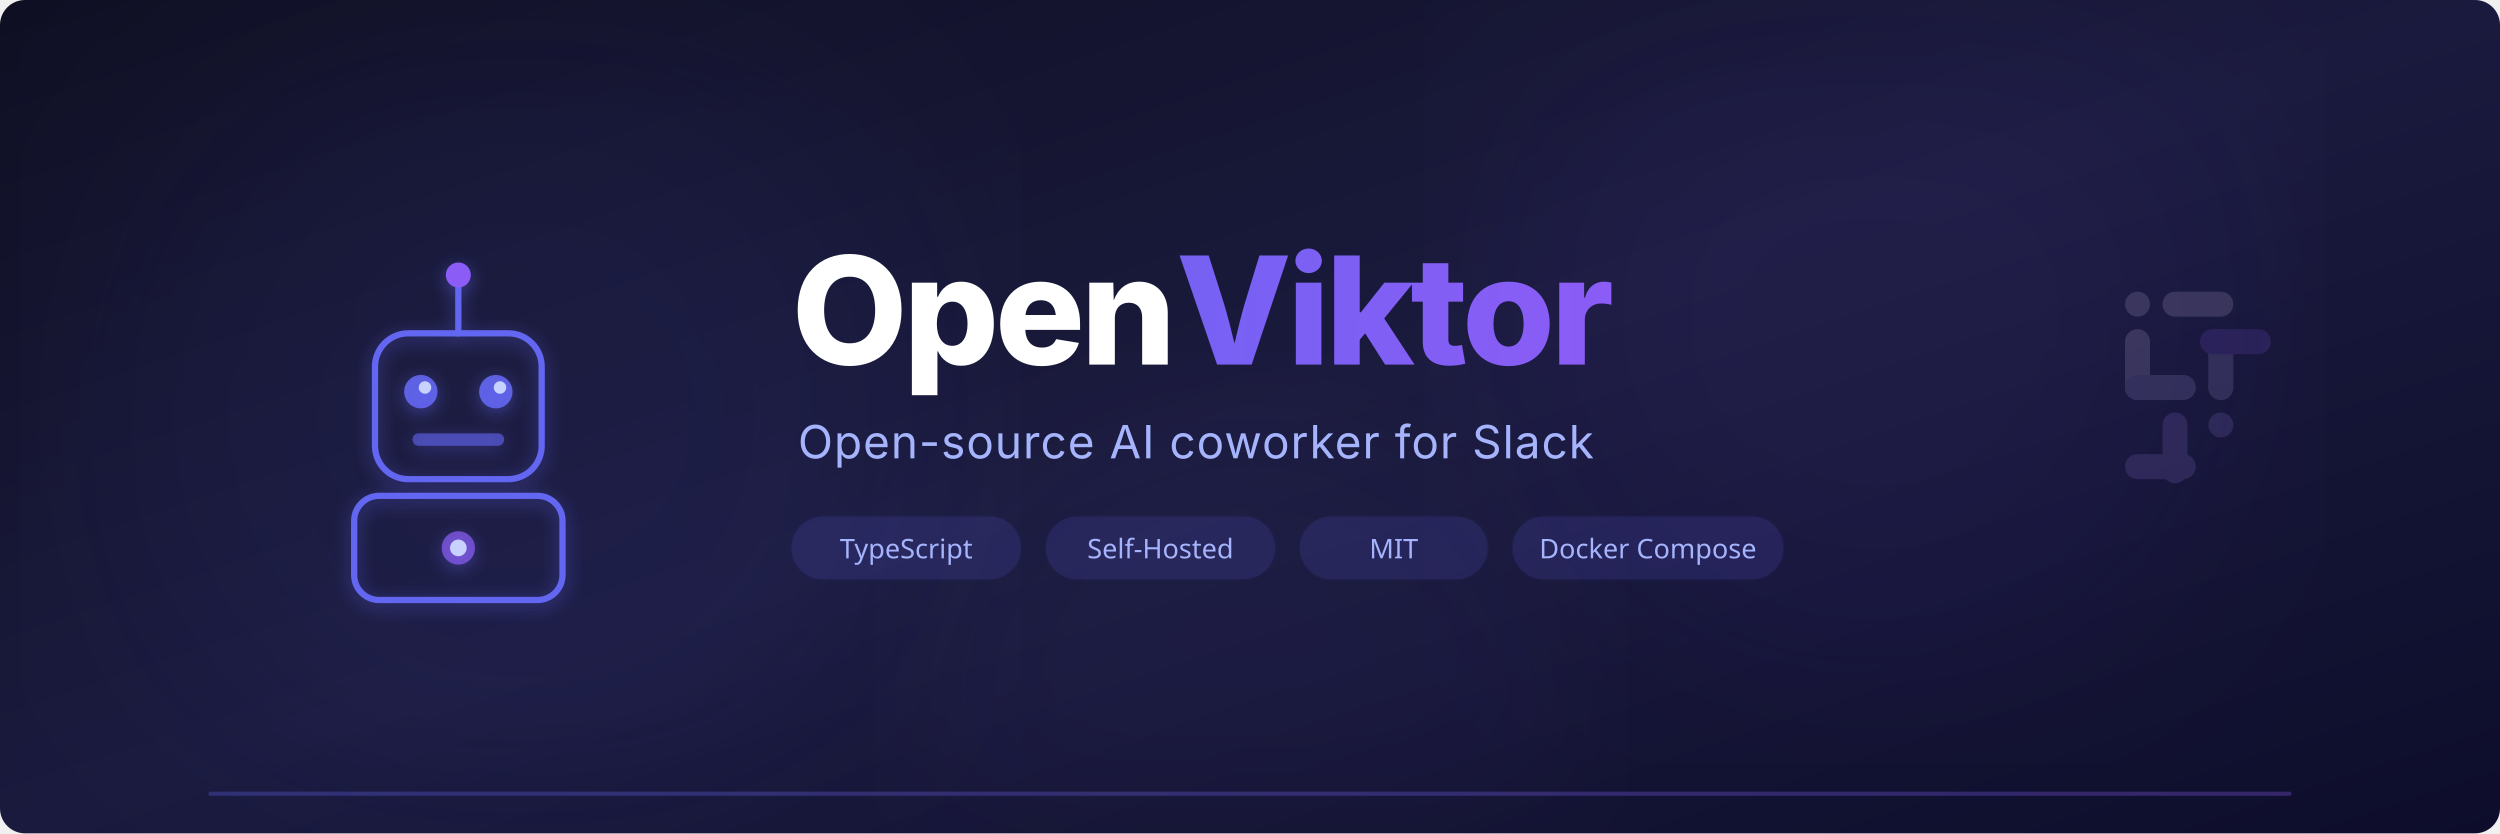
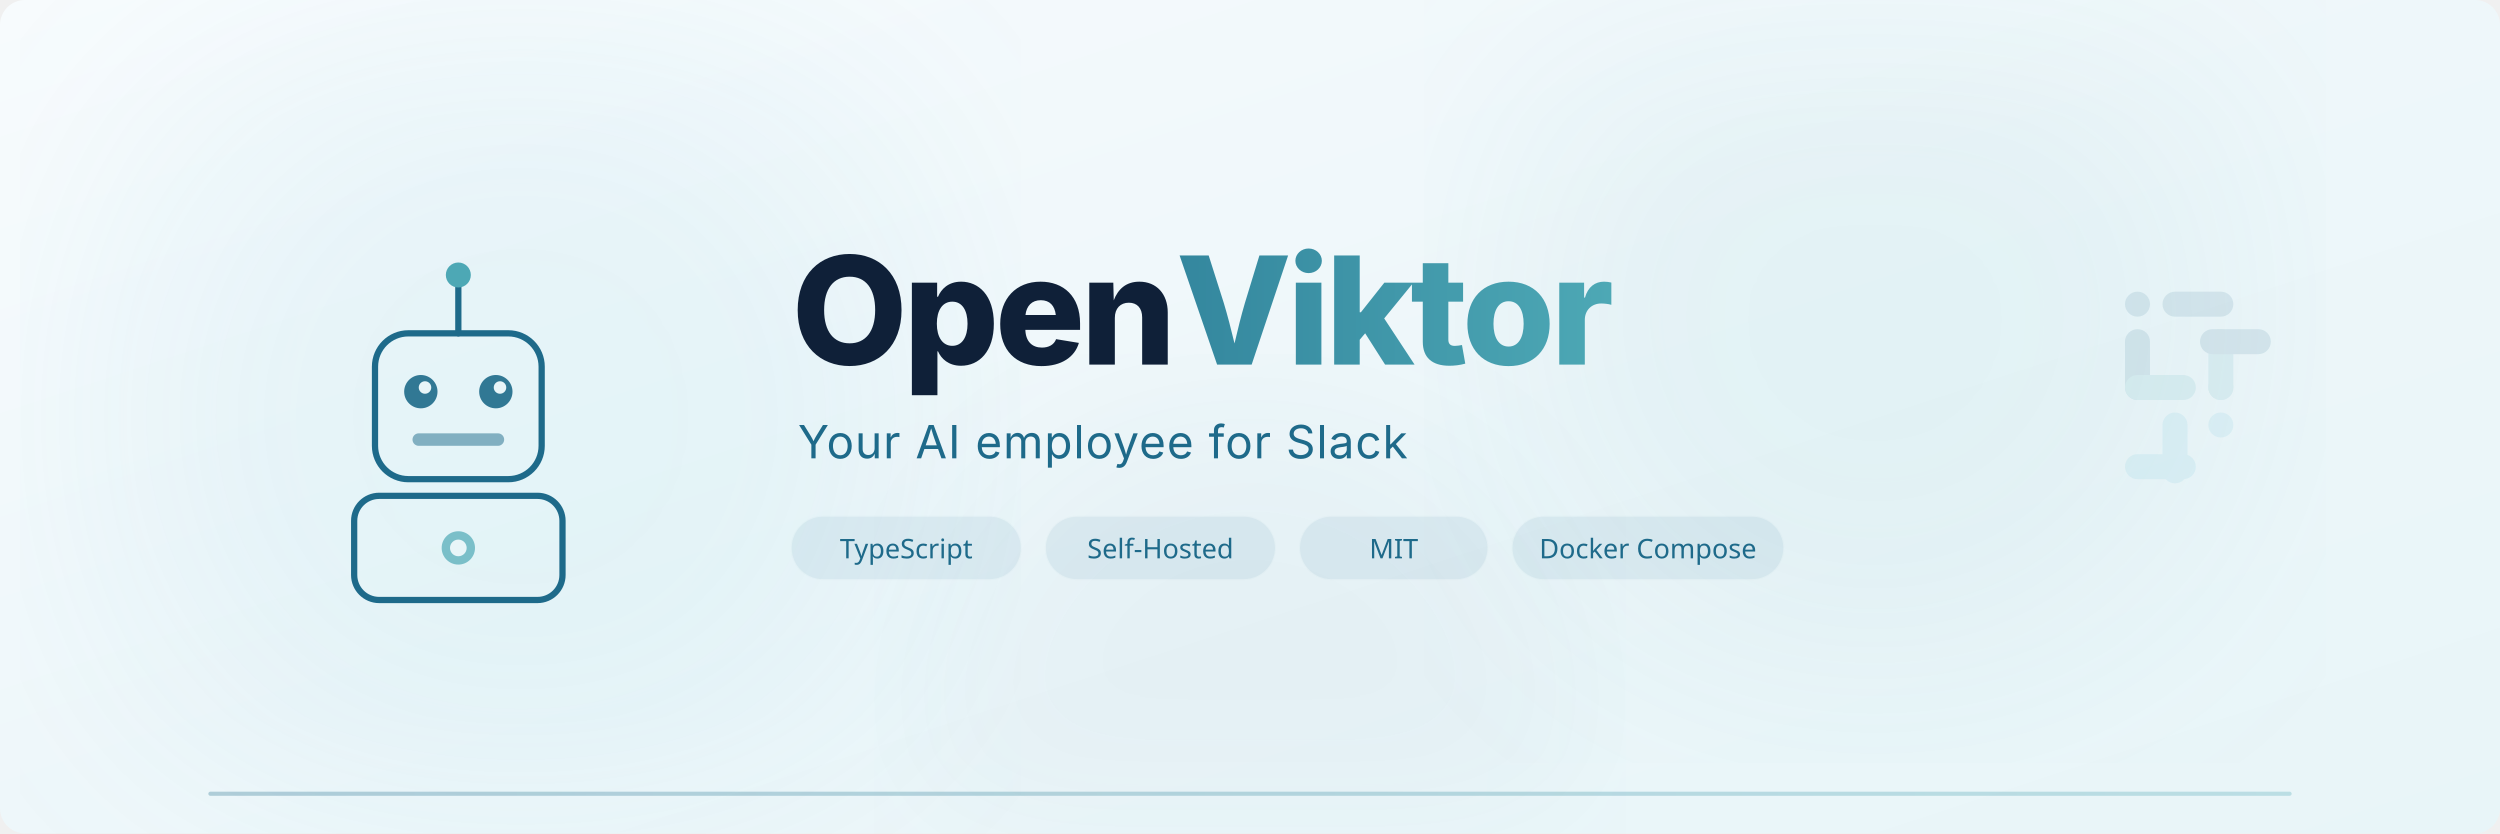
<svg xmlns="http://www.w3.org/2000/svg" viewBox="0 0 1200 400" fill="none">
  <defs>
    <linearGradient id="bg" x1="0%" y1="0%" x2="100%" y2="100%">
-       <stop offset="0%" style="stop-color:#0f0f23;stop-opacity:1" />
-       <stop offset="50%" style="stop-color:#1a1a3e;stop-opacity:1" />
-       <stop offset="100%" style="stop-color:#0d0d2b;stop-opacity:1" />
+       <stop offset="0%" style="stop-color:#f7fbfd;stop-opacity:1" />
+       <stop offset="50%" style="stop-color:#eef7fa;stop-opacity:1" />
+       <stop offset="100%" style="stop-color:#e8f5f8;stop-opacity:1" />
    </linearGradient>
    <linearGradient id="accent" x1="0%" y1="0%" x2="100%" y2="0%">
-       <stop offset="0%" style="stop-color:#6366f1;stop-opacity:1" />
-       <stop offset="100%" style="stop-color:#8b5cf6;stop-opacity:1" />
+       <stop offset="0%" style="stop-color:#1e6a8a;stop-opacity:1" />
+       <stop offset="100%" style="stop-color:#4da8b5;stop-opacity:1" />
    </linearGradient>
    <linearGradient id="glow" x1="0%" y1="0%" x2="100%" y2="100%">
-       <stop offset="0%" style="stop-color:#6366f1;stop-opacity:0.3" />
-       <stop offset="100%" style="stop-color:#8b5cf6;stop-opacity:0" />
+       <stop offset="0%" style="stop-color:#5bbcd6;stop-opacity:0.25" />
+       <stop offset="100%" style="stop-color:#4da8b5;stop-opacity:0" />
    </linearGradient>
    <filter id="blur1">
      <feGaussianBlur in="SourceGraphic" stdDeviation="60" />
    </filter>
    <filter id="blur2">
      <feGaussianBlur in="SourceGraphic" stdDeviation="40" />
    </filter>
-     <filter id="shadow">
-       <feDropShadow dx="0" dy="2" stdDeviation="4" flood-color="#6366f1" flood-opacity="0.5" />
-     </filter>
    <linearGradient id="grid-line" x1="0%" y1="0%" x2="100%" y2="0%">
-       <stop offset="0%" style="stop-color:#6366f1;stop-opacity:0" />
-       <stop offset="50%" style="stop-color:#6366f1;stop-opacity:0.08" />
-       <stop offset="100%" style="stop-color:#6366f1;stop-opacity:0" />
+       <stop offset="0%" style="stop-color:#1e6a8a;stop-opacity:0" />
+       <stop offset="50%" style="stop-color:#1e6a8a;stop-opacity:0.06" />
+       <stop offset="100%" style="stop-color:#1e6a8a;stop-opacity:0" />
    </linearGradient>
    <linearGradient id="grid-line-v" x1="0%" y1="0%" x2="0%" y2="100%">
-       <stop offset="0%" style="stop-color:#6366f1;stop-opacity:0" />
-       <stop offset="50%" style="stop-color:#6366f1;stop-opacity:0.08" />
-       <stop offset="100%" style="stop-color:#6366f1;stop-opacity:0" />
+       <stop offset="0%" style="stop-color:#1e6a8a;stop-opacity:0" />
+       <stop offset="50%" style="stop-color:#1e6a8a;stop-opacity:0.06" />
+       <stop offset="100%" style="stop-color:#1e6a8a;stop-opacity:0" />
    </linearGradient>
  </defs>
  <rect width="1200" height="400" fill="url(#bg)" rx="12" />
  <g opacity="0.5">
    <line x1="0" y1="80" x2="1200" y2="80" stroke="url(#grid-line)" stroke-width="1" />
    <line x1="0" y1="160" x2="1200" y2="160" stroke="url(#grid-line)" stroke-width="1" />
    <line x1="0" y1="240" x2="1200" y2="240" stroke="url(#grid-line)" stroke-width="1" />
    <line x1="0" y1="320" x2="1200" y2="320" stroke="url(#grid-line)" stroke-width="1" />
    <line x1="200" y1="0" x2="200" y2="400" stroke="url(#grid-line-v)" stroke-width="1" />
    <line x1="400" y1="0" x2="400" y2="400" stroke="url(#grid-line-v)" stroke-width="1" />
    <line x1="600" y1="0" x2="600" y2="400" stroke="url(#grid-line-v)" stroke-width="1" />
    <line x1="800" y1="0" x2="800" y2="400" stroke="url(#grid-line-v)" stroke-width="1" />
    <line x1="1000" y1="0" x2="1000" y2="400" stroke="url(#grid-line-v)" stroke-width="1" />
  </g>
-   <circle cx="250" cy="200" r="200" fill="#6366f1" opacity="0.07" filter="url(#blur1)" />
-   <circle cx="900" cy="150" r="180" fill="#8b5cf6" opacity="0.06" filter="url(#blur1)" />
-   <circle cx="600" cy="350" r="150" fill="#a78bfa" opacity="0.04" filter="url(#blur2)" />
-   <g transform="translate(160, 120)" filter="url(#shadow)">
-     <rect x="20" y="40" width="80" height="70" rx="16" fill="none" stroke="#6366f1" stroke-width="3" />
-     <line x1="60" y1="40" x2="60" y2="18" stroke="#6366f1" stroke-width="3" stroke-linecap="round" />
-     <circle cx="60" cy="12" r="6" fill="#8b5cf6" />
-     <circle cx="42" cy="68" r="8" fill="#6366f1" opacity="0.9" />
-     <circle cx="78" cy="68" r="8" fill="#6366f1" opacity="0.9" />
-     <circle cx="44" cy="66" r="3" fill="#c7d2fe" />
-     <circle cx="80" cy="66" r="3" fill="#c7d2fe" />
-     <rect x="38" y="88" width="44" height="6" rx="3" fill="#6366f1" opacity="0.6" />
-     <rect x="10" y="118" width="100" height="50" rx="12" fill="none" stroke="#6366f1" stroke-width="3" />
-     <circle cx="60" cy="143" r="8" fill="#8b5cf6" opacity="0.7" />
-     <circle cx="60" cy="143" r="4" fill="#c7d2fe" />
+   <circle cx="250" cy="200" r="200" fill="#5bbcd6" opacity="0.08" filter="url(#blur1)" />
+   <circle cx="900" cy="150" r="180" fill="#4da8b5" opacity="0.07" filter="url(#blur1)" />
+   <circle cx="600" cy="350" r="150" fill="#1e6a8a" opacity="0.04" filter="url(#blur2)" />
+   <g transform="translate(160, 120)">
+     <rect x="20" y="40" width="80" height="70" rx="16" fill="none" stroke="#1e6a8a" stroke-width="3" />
+     <line x1="60" y1="40" x2="60" y2="18" stroke="#1e6a8a" stroke-width="3" stroke-linecap="round" />
+     <circle cx="60" cy="12" r="6" fill="#4da8b5" />
+     <circle cx="42" cy="68" r="8" fill="#1e6a8a" opacity="0.9" />
+     <circle cx="78" cy="68" r="8" fill="#1e6a8a" opacity="0.9" />
+     <circle cx="44" cy="66" r="3" fill="#e8f5f8" />
+     <circle cx="80" cy="66" r="3" fill="#e8f5f8" />
+     <rect x="38" y="88" width="44" height="6" rx="3" fill="#1e6a8a" opacity="0.5" />
+     <rect x="10" y="118" width="100" height="50" rx="12" fill="none" stroke="#1e6a8a" stroke-width="3" />
+     <circle cx="60" cy="143" r="8" fill="#4da8b5" opacity="0.7" />
+     <circle cx="60" cy="143" r="4" fill="#e8f5f8" />
  </g>
-   <text x="380" y="175" font-family="system-ui, -apple-system, 'Segoe UI', sans-serif" font-size="72" font-weight="800" fill="white" letter-spacing="-2">
+   <text x="380" y="175" font-family="'Manrope', system-ui, -apple-system, sans-serif" font-size="72" font-weight="800" fill="#0f2038" letter-spacing="-2">
    Open<tspan fill="url(#accent)">Viktor</tspan>
  </text>
-   <text x="383" y="220" font-family="system-ui, -apple-system, 'Segoe UI', sans-serif" font-size="22" fill="#a5b4fc" font-weight="400" letter-spacing="0.5">
-     Open-source AI coworker for Slack
+   <text x="383" y="220" font-family="'Manrope', system-ui, -apple-system, sans-serif" font-size="22" fill="#1e6a8a" font-weight="400" letter-spacing="0.5">
+     Your AI employee for Slack
  </text>
  <g transform="translate(380, 248)">
-     <rect x="0" y="0" width="110" height="30" rx="15" fill="#6366f1" opacity="0.15" stroke="#6366f1" stroke-width="1" stroke-opacity="0.3" />
-     <text x="55" y="20" font-family="system-ui, sans-serif" font-size="13" fill="#a5b4fc" text-anchor="middle" font-weight="500">TypeScript</text>
-     <rect x="122" y="0" width="110" height="30" rx="15" fill="#6366f1" opacity="0.15" stroke="#6366f1" stroke-width="1" stroke-opacity="0.3" />
-     <text x="177" y="20" font-family="system-ui, sans-serif" font-size="13" fill="#a5b4fc" text-anchor="middle" font-weight="500">Self-Hosted</text>
-     <rect x="244" y="0" width="90" height="30" rx="15" fill="#6366f1" opacity="0.15" stroke="#6366f1" stroke-width="1" stroke-opacity="0.3" />
-     <text x="289" y="20" font-family="system-ui, sans-serif" font-size="13" fill="#a5b4fc" text-anchor="middle" font-weight="500">MIT</text>
-     <rect x="346" y="0" width="130" height="30" rx="15" fill="#6366f1" opacity="0.15" stroke="#6366f1" stroke-width="1" stroke-opacity="0.3" />
-     <text x="411" y="20" font-family="system-ui, sans-serif" font-size="13" fill="#a5b4fc" text-anchor="middle" font-weight="500">Docker Compose</text>
+     <rect x="0" y="0" width="110" height="30" rx="15" fill="#1e6a8a" opacity="0.08" stroke="#1e6a8a" stroke-width="1" stroke-opacity="0.2" />
+     <text x="55" y="20" font-family="'Manrope', system-ui, sans-serif" font-size="13" fill="#1e6a8a" text-anchor="middle" font-weight="500">TypeScript</text>
+     <rect x="122" y="0" width="110" height="30" rx="15" fill="#1e6a8a" opacity="0.08" stroke="#1e6a8a" stroke-width="1" stroke-opacity="0.2" />
+     <text x="177" y="20" font-family="'Manrope', system-ui, sans-serif" font-size="13" fill="#1e6a8a" text-anchor="middle" font-weight="500">Self-Hosted</text>
+     <rect x="244" y="0" width="90" height="30" rx="15" fill="#1e6a8a" opacity="0.08" stroke="#1e6a8a" stroke-width="1" stroke-opacity="0.2" />
+     <text x="289" y="20" font-family="'Manrope', system-ui, sans-serif" font-size="13" fill="#1e6a8a" text-anchor="middle" font-weight="500">MIT</text>
+     <rect x="346" y="0" width="130" height="30" rx="15" fill="#1e6a8a" opacity="0.08" stroke="#1e6a8a" stroke-width="1" stroke-opacity="0.2" />
+     <text x="411" y="20" font-family="'Manrope', system-ui, sans-serif" font-size="13" fill="#1e6a8a" text-anchor="middle" font-weight="500">Docker Compose</text>
  </g>
-   <g transform="translate(1020, 140)" opacity="0.15">
-     <rect x="0" y="18" width="12" height="34" rx="6" fill="#e9d5ff" />
-     <rect x="0" y="0" width="12" height="12" rx="6" fill="#e9d5ff" />
-     <rect x="18" y="0" width="34" height="12" rx="6" fill="#e9d5ff" />
-     <rect x="40" y="18" width="12" height="34" rx="6" fill="#c4b5fd" />
-     <rect x="40" y="40" width="12" height="12" rx="6" fill="#c4b5fd" />
-     <rect x="0" y="40" width="34" height="12" rx="6" fill="#c4b5fd" />
-     <rect x="18" y="58" width="12" height="34" rx="6" fill="#a78bfa" />
-     <rect x="0" y="78" width="34" height="12" rx="6" fill="#a78bfa" />
-     <rect x="40" y="58" width="12" height="12" rx="6" fill="#a78bfa" />
-     <rect x="18" y="0" width="12" height="34" rx="6" fill="#8b5cf6" transform="translate(70, 18) rotate(90) translate(-18, 0)" />
+   <g transform="translate(1020, 140)" opacity="0.12">
+     <rect x="0" y="18" width="12" height="34" rx="6" fill="#1e6a8a" />
+     <rect x="0" y="0" width="12" height="12" rx="6" fill="#1e6a8a" />
+     <rect x="18" y="0" width="34" height="12" rx="6" fill="#1e6a8a" />
+     <rect x="40" y="18" width="12" height="34" rx="6" fill="#4da8b5" />
+     <rect x="40" y="40" width="12" height="12" rx="6" fill="#4da8b5" />
+     <rect x="0" y="40" width="34" height="12" rx="6" fill="#4da8b5" />
+     <rect x="18" y="58" width="12" height="34" rx="6" fill="#5bbcd6" />
+     <rect x="0" y="78" width="34" height="12" rx="6" fill="#5bbcd6" />
+     <rect x="40" y="58" width="12" height="12" rx="6" fill="#5bbcd6" />
+     <rect x="18" y="0" width="12" height="34" rx="6" fill="#1e6a8a" transform="translate(70, 18) rotate(90) translate(-18, 0)" />
  </g>
  <rect x="100" y="380" width="1000" height="2" rx="1" fill="url(#accent)" opacity="0.3" />
</svg>
